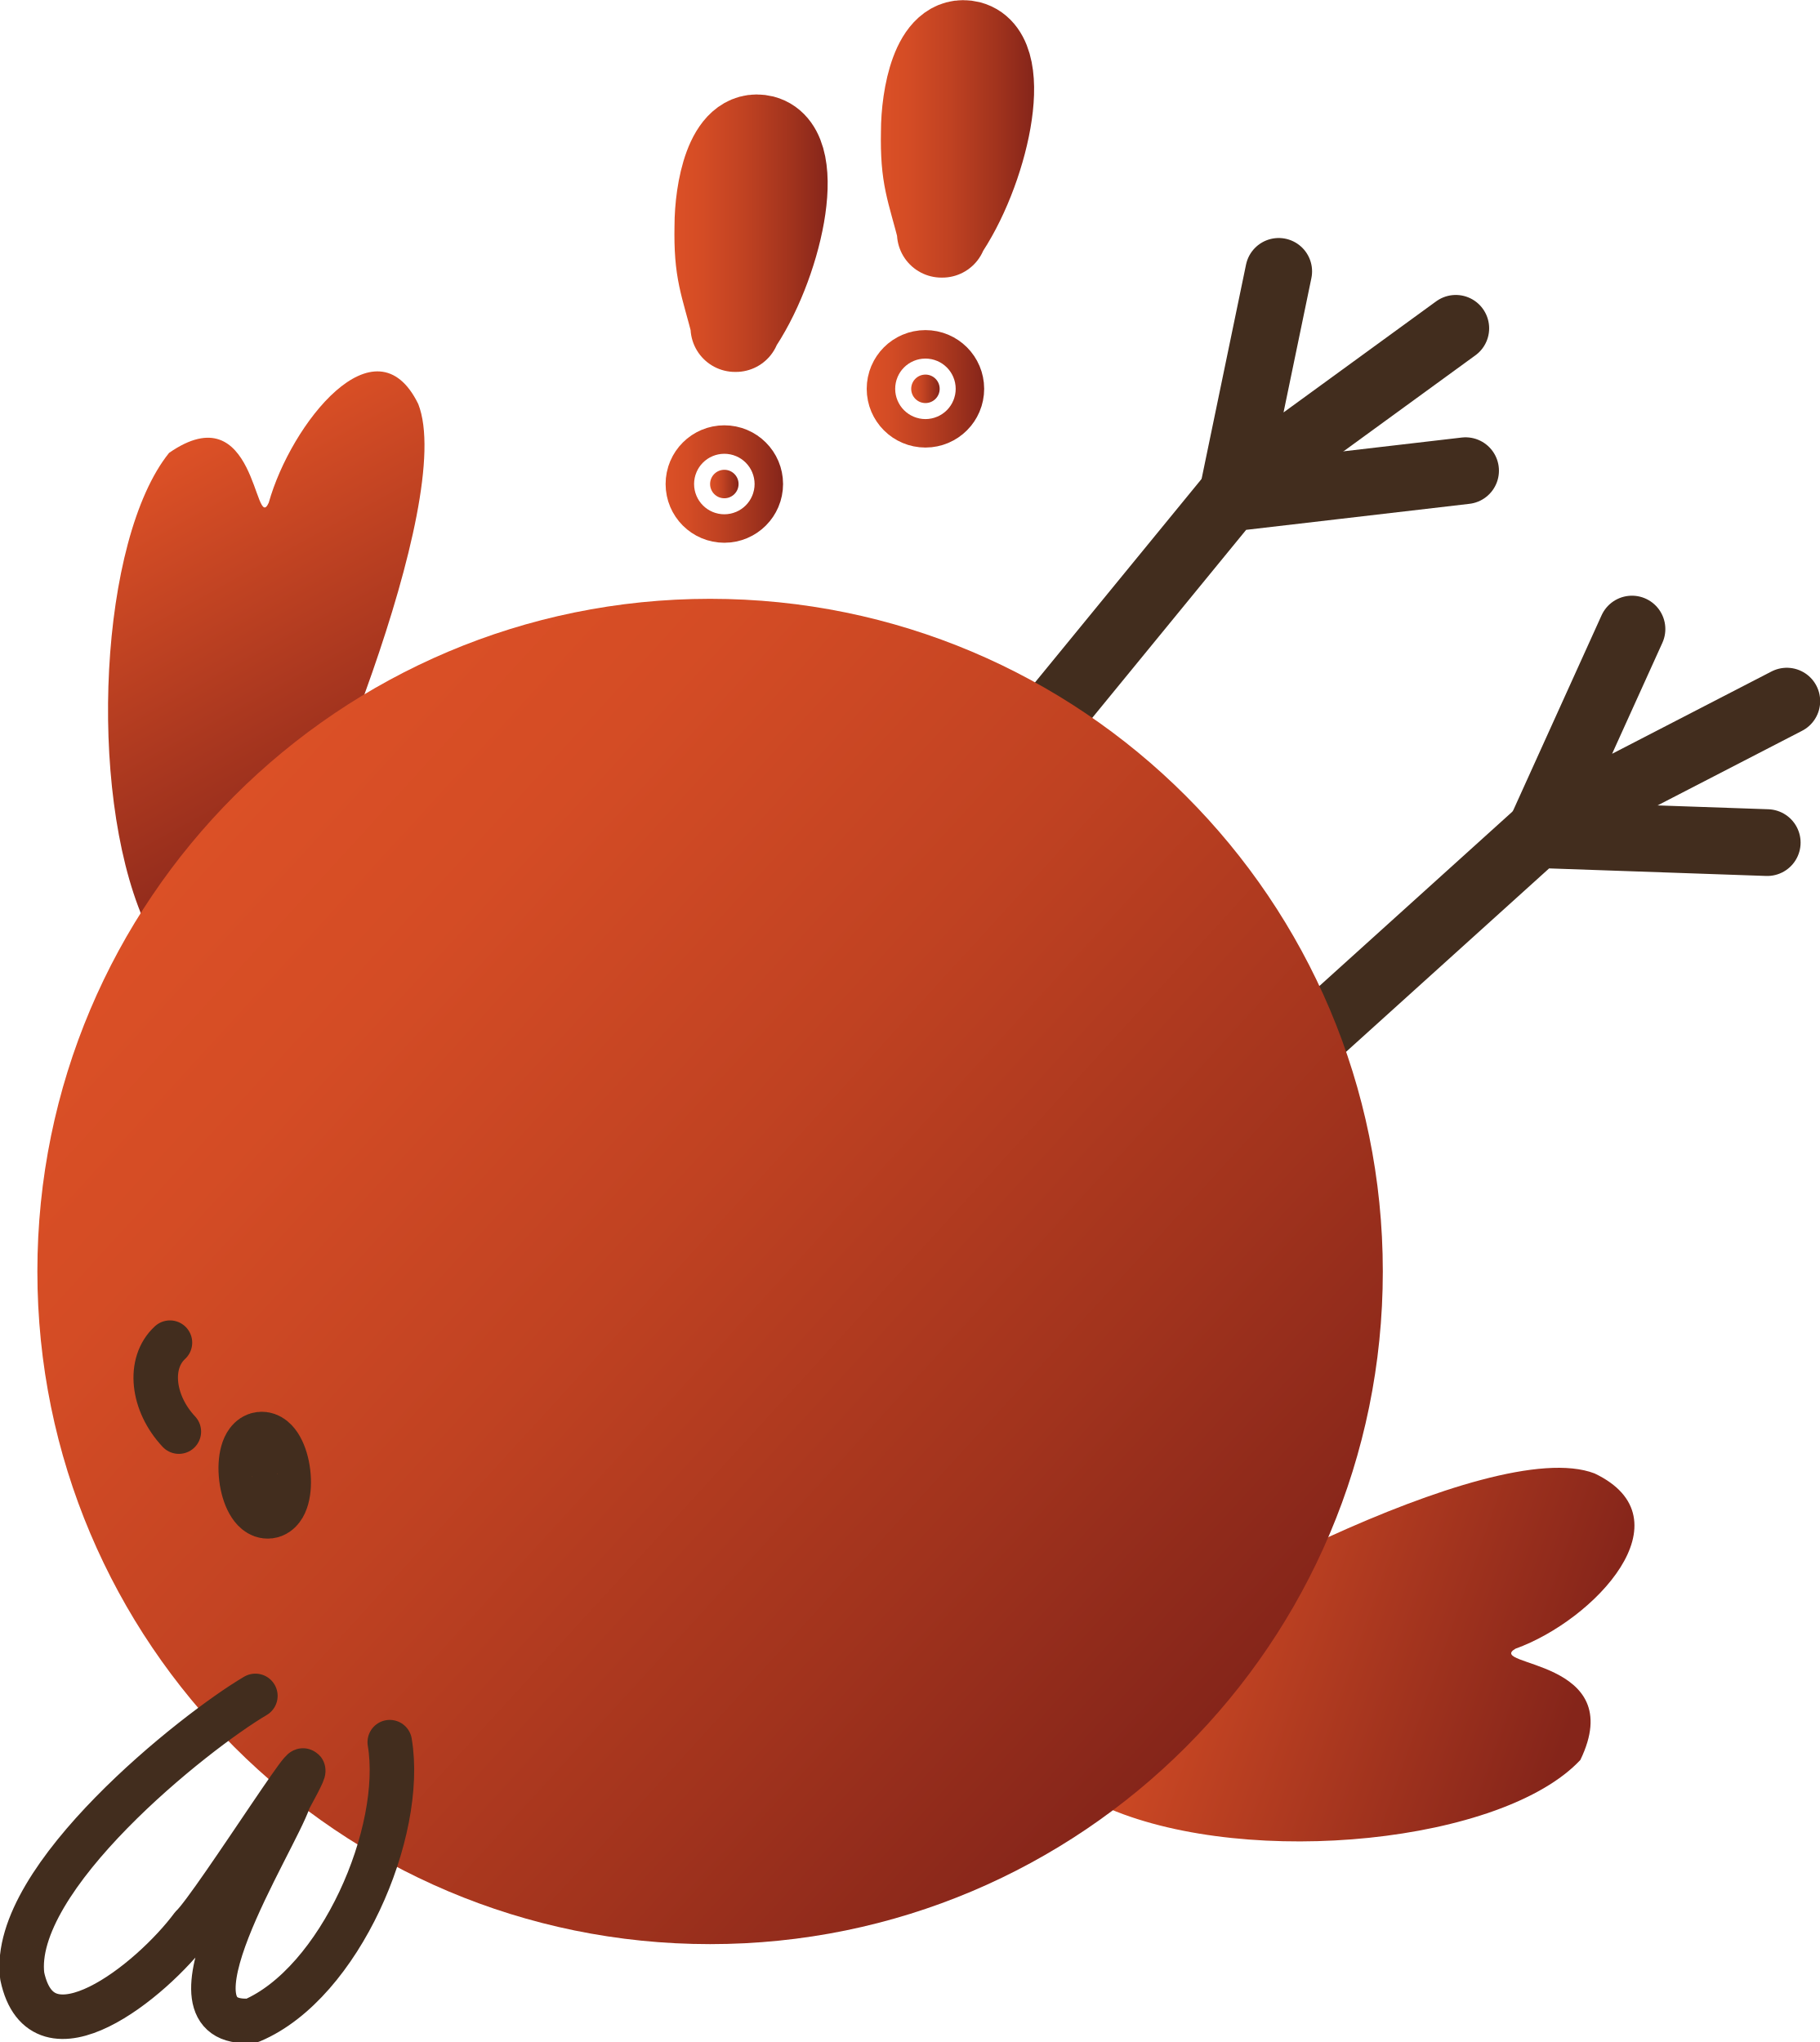
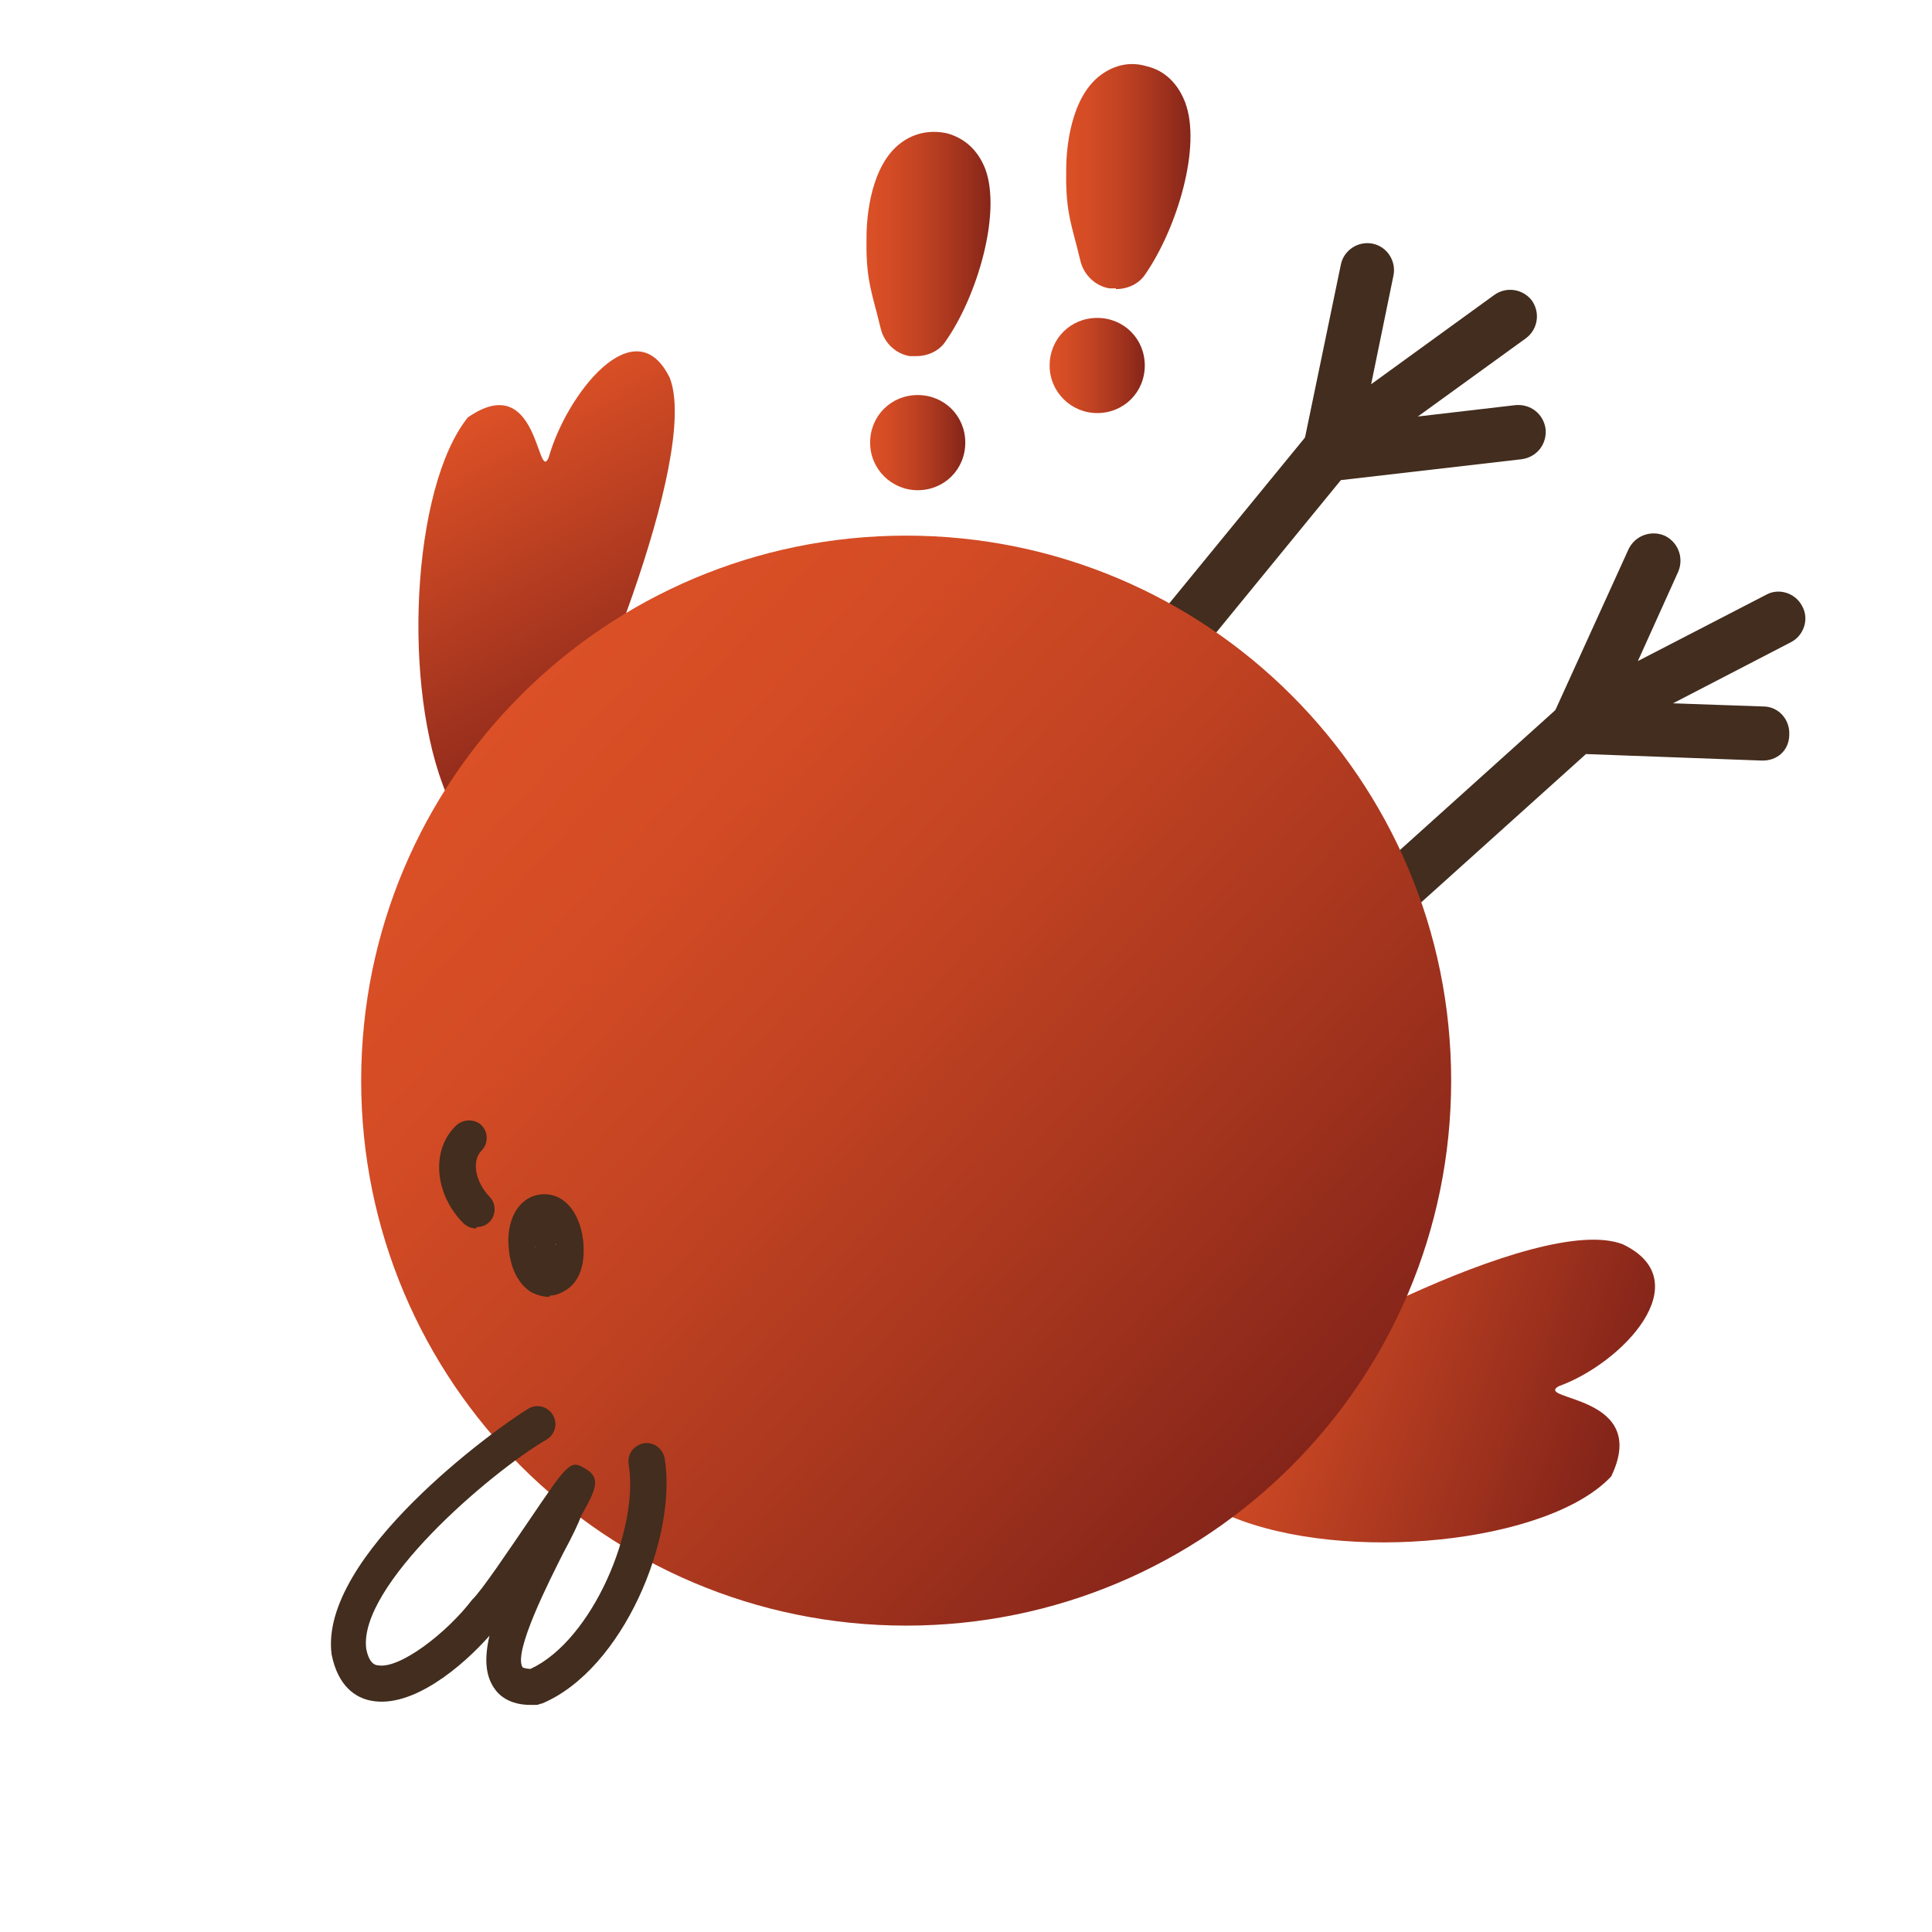
- <svg xmlns="http://www.w3.org/2000/svg" xmlns:xlink="http://www.w3.org/1999/xlink" id="Layer_2" data-name="Layer 2" viewBox="0 0 20.45 22.95">
+ <svg xmlns="http://www.w3.org/2000/svg" xmlns:xlink="http://www.w3.org/1999/xlink" id="Layer_2" data-name="Layer 2" viewBox="0 0 26.8 26.8">
  <defs>
    <style>
      .cls-1 {
-         fill: url(#linear-gradient-6);
-         stroke: url(#linear-gradient-7);
+         fill: none;
      }

-       .cls-1, .cls-2 {
-         stroke-miterlimit: 10;
+       .cls-2 {
+         fill: url(#linear-gradient-7);
      }

      .cls-3 {
+         fill: url(#linear-gradient-5);
+       }
+ 
+       .cls-4 {
+         fill: url(#linear-gradient-6);
+       }
+ 
+       .cls-5 {
+         fill: url(#linear-gradient-4);
+       }
+ 
+       .cls-6 {
        fill: url(#linear-gradient-3);
      }

-       .cls-4 {
+       .cls-7 {
        fill: url(#linear-gradient-2);
      }

-       .cls-5 {
+       .cls-8 {
        fill: url(#linear-gradient);
-       }
- 
-       .cls-6 {
-         fill: url(#linear-gradient-8);
-         stroke: url(#linear-gradient-9);
-       }
- 
-       .cls-6, .cls-7, .cls-8, .cls-9, .cls-10 {
-         stroke-linecap: round;
-         stroke-linejoin: round;
-       }
- 
-       .cls-7 {
-         fill: url(#linear-gradient-4);
-         stroke: url(#linear-gradient-5);
-       }
- 
-       .cls-2 {
-         fill: url(#linear-gradient-10);
-         stroke: url(#linear-gradient-11);
-       }
- 
-       .cls-8, .cls-9 {
-         stroke-width: .75px;
-       }
- 
-       .cls-8, .cls-9, .cls-10 {
-         stroke: #422d1e;
-       }
- 
-       .cls-8, .cls-10 {
-         fill: none;
      }

      .cls-9 {
        fill: #422d1e;
      }
- 
-       .cls-10 {
-         stroke-width: .5px;
-       }
    </style>
-     <linearGradient id="linear-gradient" x1="-65.12" y1="-18.08" x2="-59.51" y2="-18.08" gradientTransform="translate(66.4 58.03) rotate(21.69) scale(.99) skewX(2.16)" gradientUnits="userSpaceOnUse">
+     <linearGradient id="linear-gradient" x1="-60.53" y1="-17.38" x2="-54.92" y2="-17.38" gradientTransform="translate(67.02 56.41) rotate(21.69) scale(.99) skewX(2.16)" gradientUnits="userSpaceOnUse">
      <stop offset="0" stop-color="#db5026" />
      <stop offset="1" stop-color="#85251a" />
    </linearGradient>
-     <linearGradient id="linear-gradient-2" x1="65.26" y1="40.92" x2="70.87" y2="40.92" gradientTransform="translate(11.95 -68.47) rotate(67.6) scale(.92 .91) skewX(6.42)" xlink:href="#linear-gradient" />
-     <linearGradient id="linear-gradient-3" x1="-.79" y1="16.1" x2="14.33" y2="16.1" gradientTransform="translate(13.86 -2.16) rotate(42.49)" gradientUnits="userSpaceOnUse">
+     <linearGradient id="linear-gradient-2" x1="69.85" y1="41.62" x2="75.46" y2="41.62" gradientTransform="translate(15.49 -71.97) rotate(67.6) scale(.92 .91) skewX(6.42)" xlink:href="#linear-gradient" />
+     <linearGradient id="linear-gradient-3" x1="3.8" y1="16.8" x2="18.92" y2="16.8" gradientTransform="translate(15.54 -5.07) rotate(42.49)" gradientUnits="userSpaceOnUse">
      <stop offset="0" stop-color="#db5026" />
      <stop offset=".18" stop-color="#d44c25" />
      <stop offset=".45" stop-color="#c04222" />
      <stop offset=".76" stop-color="#a1331d" />
      <stop offset="1" stop-color="#85251a" />
    </linearGradient>
-     <linearGradient id="linear-gradient-4" x1="8.09" y1="2.62" x2="8.81" y2="2.62" gradientTransform="matrix(1,0,0,1,0,0)" xlink:href="#linear-gradient-3" />
-     <linearGradient id="linear-gradient-5" x1="7.59" y1="2.62" x2="9.31" y2="2.62" gradientTransform="matrix(1,0,0,1,0,0)" xlink:href="#linear-gradient-3" />
-     <linearGradient id="linear-gradient-6" x1="7.98" y1="5.44" x2="8.3" y2="5.44" gradientTransform="matrix(1,0,0,1,0,0)" xlink:href="#linear-gradient-3" />
-     <linearGradient id="linear-gradient-7" x1="7.48" y1="5.44" x2="8.8" y2="5.44" gradientTransform="matrix(1,0,0,1,0,0)" xlink:href="#linear-gradient-3" />
-     <linearGradient id="linear-gradient-8" x1="10.4" y1="1.56" x2="11.12" y2="1.56" gradientTransform="matrix(1,0,0,1,0,0)" xlink:href="#linear-gradient-3" />
-     <linearGradient id="linear-gradient-9" x1="9.9" y1="1.56" x2="11.62" y2="1.56" gradientTransform="matrix(1,0,0,1,0,0)" xlink:href="#linear-gradient-3" />
-     <linearGradient id="linear-gradient-10" x1="10.24" y1="4.37" x2="10.56" y2="4.37" gradientTransform="matrix(1,0,0,1,0,0)" xlink:href="#linear-gradient-3" />
-     <linearGradient id="linear-gradient-11" x1="9.74" y1="4.37" x2="11.06" y2="4.37" gradientTransform="matrix(1,0,0,1,0,0)" xlink:href="#linear-gradient-3" />
+     <linearGradient id="linear-gradient-4" x1="12.02" y1="3.38" x2="13.75" y2="3.38" gradientTransform="matrix(1,0,0,1,0,0)" xlink:href="#linear-gradient-3" />
+     <linearGradient id="linear-gradient-5" x1="12.07" y1="6.14" x2="13.38" y2="6.14" gradientTransform="matrix(1,0,0,1,0,0)" xlink:href="#linear-gradient-3" />
+     <linearGradient id="linear-gradient-6" x1="14.79" y1="2.44" x2="16.52" y2="2.44" gradientTransform="matrix(1,0,0,1,0,0)" xlink:href="#linear-gradient-3" />
+     <linearGradient id="linear-gradient-7" x1="14.57" y1="5.07" x2="15.88" y2="5.07" gradientTransform="matrix(1,0,0,1,0,0)" xlink:href="#linear-gradient-3" />
  </defs>
  <g id="Layer_1-2" data-name="Layer 1">
    <g>
+       <circle class="cls-1" cx="13.4" cy="13.4" r="13.4" />
      <g>
-         <path class="cls-5" d="M12.27,18.78c.72-.6,4.48-2.67,5.65-2.22,1.07.51,0,1.65-.89,1.97-.34.2,1.28.11.73,1.25-.87.93-3.7,1.22-5.29.55" />
-         <path class="cls-4" d="M2.97,10.34c.5-.78,2.16-4.71,1.73-5.8-.48-.98-1.43.22-1.68,1.11-.16.36-.14-1.24-1.12-.56-.78.97-.92,3.77-.29,5.24" />
-         <polyline class="cls-8" points="11.33 8.63 13.81 5.6 16.47 5.29" />
-         <polyline class="cls-8" points="16.36 3.69 13.86 5.51 14.37 3.05" />
-         <polyline class="cls-8" points="14.37 12 17.27 9.38 19.86 9.47" />
-         <polyline class="cls-8" points="20.08 7.88 17.33 9.3 18.34 7.07" />
-         <circle class="cls-3" cx="7.98" cy="14.29" r="7.56" />
-         <ellipse class="cls-9" cx="2.98" cy="16.58" rx=".14" ry=".34" transform="translate(-1.95 .47) rotate(-6.81)" />
-         <path class="cls-10" d="M1.91,15.09c-.25.23-.2.68.1,1" />
+         <g>
+           <path class="cls-8" d="M16.86,19.48c.72-.6,4.48-2.67,5.65-2.22,1.07.51,0,1.65-.89,1.97-.34.2,1.28.11.73,1.25-.87.93-3.7,1.22-5.29.55" />
+           <path class="cls-7" d="M7.56,11.04c.5-.78,2.16-4.71,1.73-5.8-.48-.98-1.43.22-1.68,1.11-.16.36-.14-1.24-1.12-.56-.78.97-.92,3.77-.29,5.24" />
+           <path class="cls-9" d="M15.92,9.7c-.08,0-.17-.03-.24-.08-.16-.13-.18-.37-.05-.53l2.48-3.03c.06-.08.15-.12.25-.13l2.66-.31c.21-.02.39.12.42.33.02.21-.12.39-.33.42l-2.51.29-2.38,2.91c-.07.09-.18.14-.29.14Z" />
+           <path class="cls-9" d="M18.45,6.58c-.07,0-.14-.02-.2-.06-.13-.08-.19-.24-.16-.39l.51-2.46c.04-.2.24-.33.44-.29.2.04.33.24.29.44l-.31,1.51,1.71-1.24c.17-.12.4-.08.52.08.12.17.08.4-.08.52l-2.5,1.81c-.07.05-.14.07-.22.07Z" />
+           <path class="cls-9" d="M18.96,13.08c-.1,0-.2-.04-.28-.12-.14-.15-.13-.39.03-.53l2.91-2.62c.07-.07.17-.09.26-.1l2.58.09c.21,0,.37.18.36.39,0,.21-.16.37-.39.36l-2.43-.09-2.8,2.52c-.07.06-.16.1-.25.1Z" />
+           <path class="cls-9" d="M21.92,10.37c-.09,0-.19-.04-.26-.1-.12-.11-.15-.28-.08-.43l1.01-2.22c.09-.19.31-.27.5-.19.19.09.27.31.19.5l-.56,1.24,1.78-.92c.18-.1.41-.02.5.16.1.18.02.41-.16.5l-2.74,1.42c-.05.03-.11.04-.17.04Z" />
+           <circle class="cls-6" cx="12.57" cy="14.99" r="7.56" />
+           <g>
+             <ellipse class="cls-9" cx="7.57" cy="17.29" rx=".14" ry=".34" transform="translate(-2 1.02) rotate(-6.81)" />
+             <path class="cls-9" d="M7.62,17.99c-.1,0-.23-.04-.3-.1-.2-.16-.25-.43-.26-.55-.05-.41.13-.73.43-.77.32-.04.55.23.6.64.01.11.03.4-.13.59-.06.08-.2.16-.3.17h0s0,0,0,0h0s-.02,0-.03,0ZM7.42,17.3s.09.03.15.02c.06,0,.11-.03.15-.06-.04-.02-.1-.03-.16-.02,0,0,0,0,0,0-.06,0-.11.03-.15.06ZM7.56,17.25h0,0Z" />
+           </g>
+           <path class="cls-9" d="M6.6,17.04c-.07,0-.13-.03-.18-.08-.4-.41-.44-1.02-.09-1.35.1-.09.26-.09.35,0,.1.1.09.26,0,.35-.14.14-.09.43.11.64.1.1.09.26,0,.35-.05.05-.11.07-.17.07Z" />
+         </g>
+         <path class="cls-5" d="M12.71,4.94s-.06,0-.09,0c-.19-.03-.35-.18-.4-.37l-.06-.24c-.09-.34-.15-.54-.14-1.04,0-.29.06-1,.48-1.31.19-.14.41-.18.64-.13.25.07.43.24.53.5.22.61-.11,1.75-.55,2.38-.09.14-.25.21-.41.21Z" />
+         <path class="cls-3" d="M12.73,6.8c-.36,0-.66-.29-.66-.66s.29-.66.66-.66.66.29.66.66-.29.66-.66.66Z" />
+         <path class="cls-4" d="M15.48,4s-.06,0-.09,0c-.19-.03-.35-.18-.4-.37l-.06-.24c-.09-.34-.15-.54-.14-1.04,0-.29.06-1,.48-1.31.19-.14.41-.19.64-.12.25.06.43.24.53.5.23.61-.11,1.74-.55,2.38-.09.14-.25.21-.41.21Z" />
+         <path class="cls-2" d="M15.22,5.73c-.36,0-.66-.29-.66-.66s.29-.66.66-.66.66.29.66.66-.29.66-.66.66Z" />
+         <path class="cls-9" d="M7.36,23.65c-.29,0-.44-.13-.51-.24-.12-.18-.13-.42-.06-.72-.36.41-1.07,1.02-1.65.9-.2-.04-.45-.19-.54-.64-.18-1.36,2.28-3.14,2.73-3.41.12-.07.27-.03.34.09.07.12.03.27-.09.34-.8.47-2.61,2.03-2.5,2.9.04.21.13.23.16.23.3.06.96-.45,1.31-.91.13-.12.53-.72.77-1.07.57-.84.59-.88.81-.74.22.13.12.31-.07.65-.03.09-.12.28-.25.52-.17.34-.7,1.37-.56,1.58,0,0,.04.02.11.02.86-.4,1.51-1.95,1.36-2.84-.02-.14.07-.26.21-.29.14-.02.26.07.29.21.18,1.1-.58,2.93-1.7,3.4-.02,0-.05.02-.08.02-.03,0-.06,0-.09,0Z" />
      </g>
-       <path class="cls-7" d="M8.27,3.68c-.13-.51-.2-.62-.19-1.14,0-.39.12-1.06.49-.97.46.12.17,1.43-.31,2.11Z" />
-       <circle class="cls-1" cx="8.14" cy="5.44" r=".16" />
-       <path class="cls-6" d="M10.59,2.62c-.13-.51-.2-.62-.19-1.14,0-.39.12-1.06.49-.97.46.12.17,1.43-.31,2.11Z" />
-       <circle class="cls-2" cx="10.4" cy="4.37" r=".16" />
-       <path class="cls-10" d="M2.87,19.06c-.68.4-2.76,2.05-2.62,3.15.22,1.04,1.45.06,1.91-.56.24-.22,1.73-2.6,1.09-1.43-.17.5-1.53,2.58-.42,2.49.99-.42,1.72-2.12,1.55-3.13" />
    </g>
  </g>
</svg>
